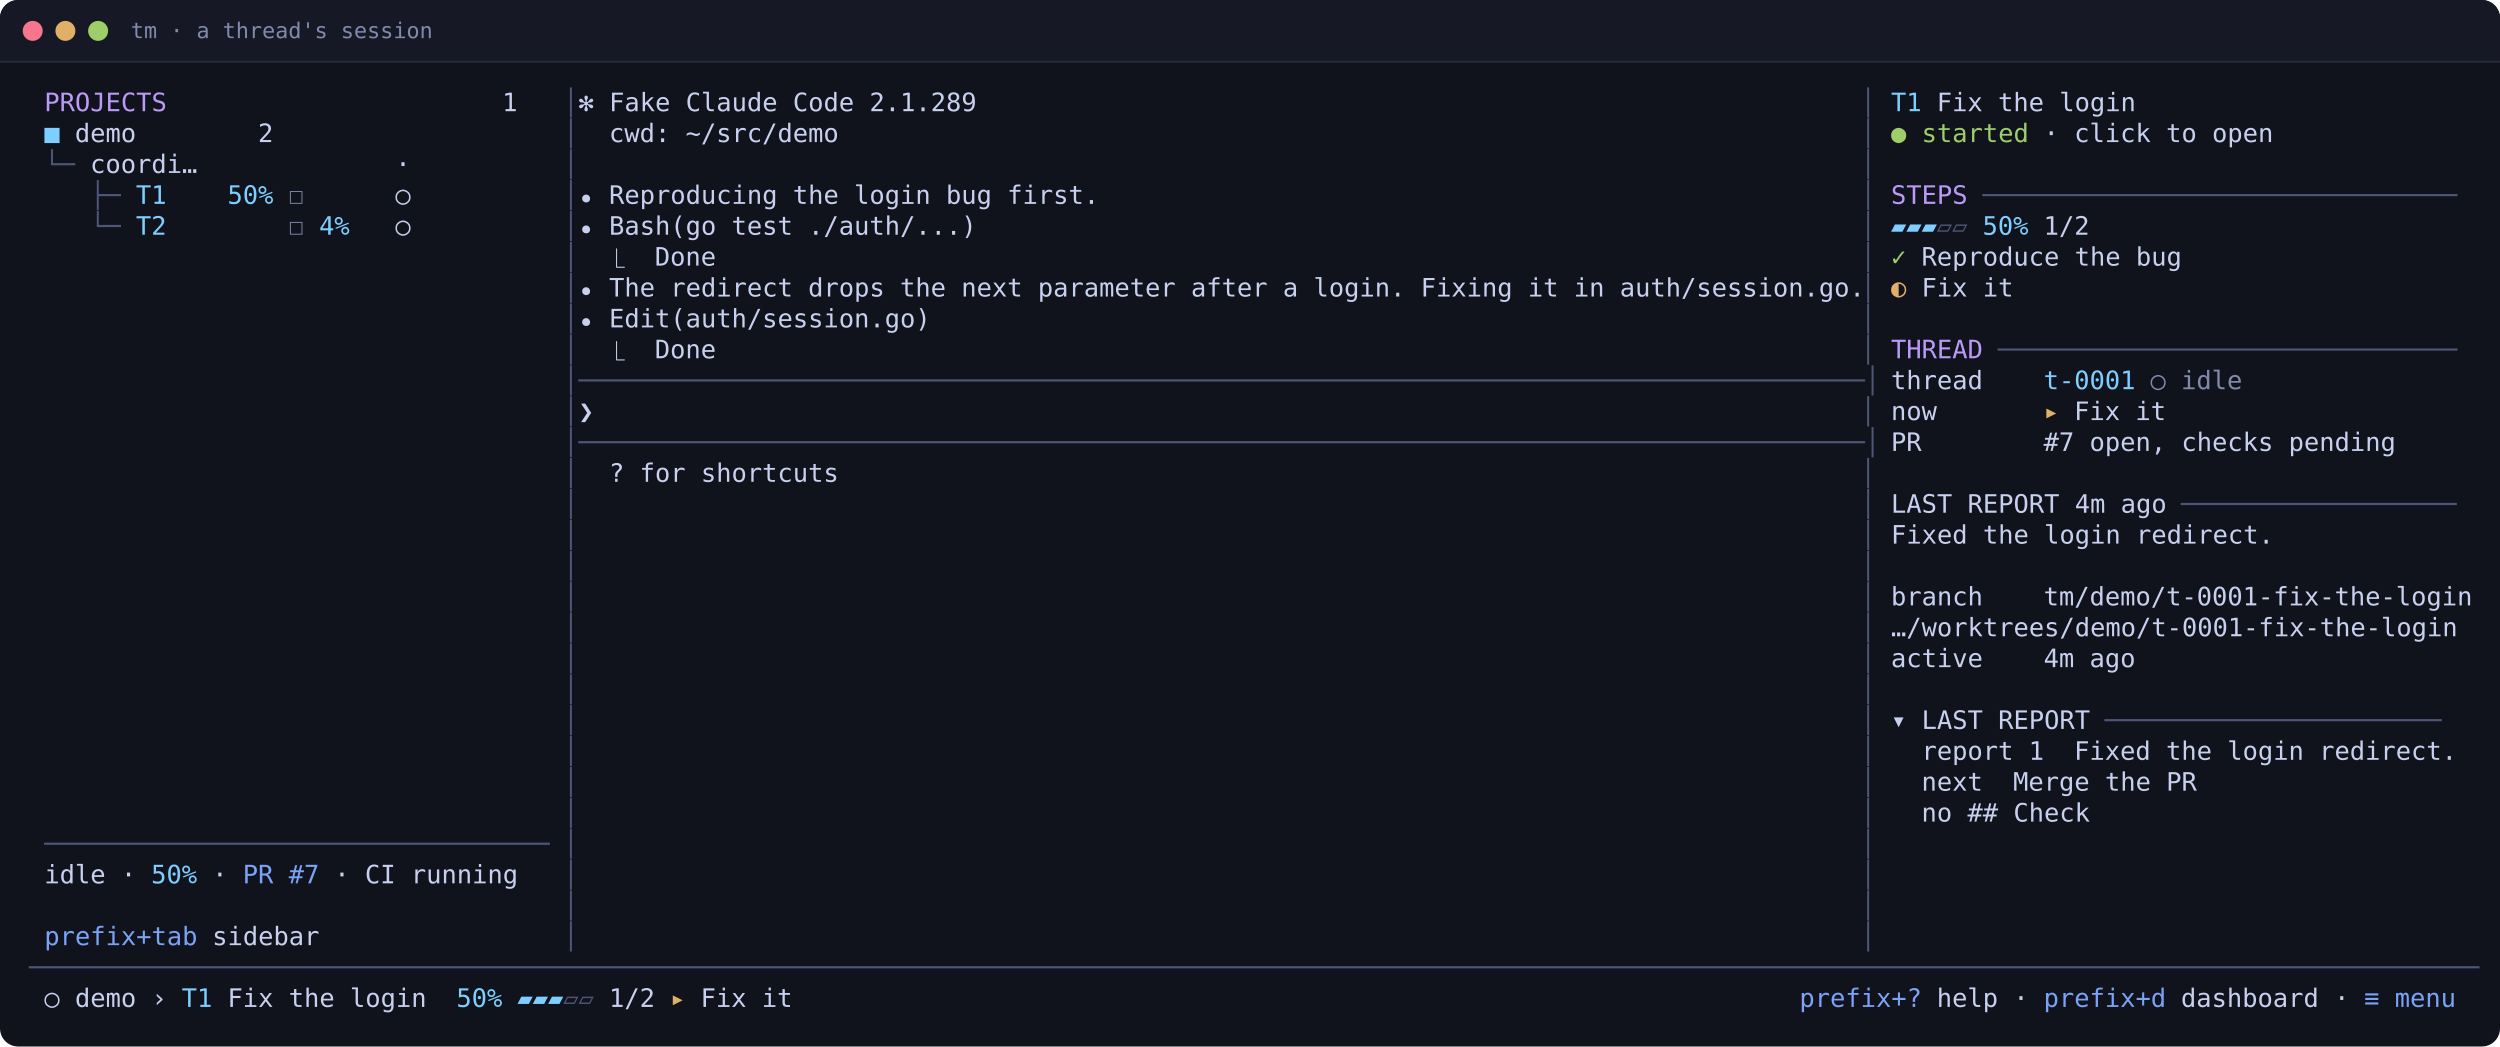
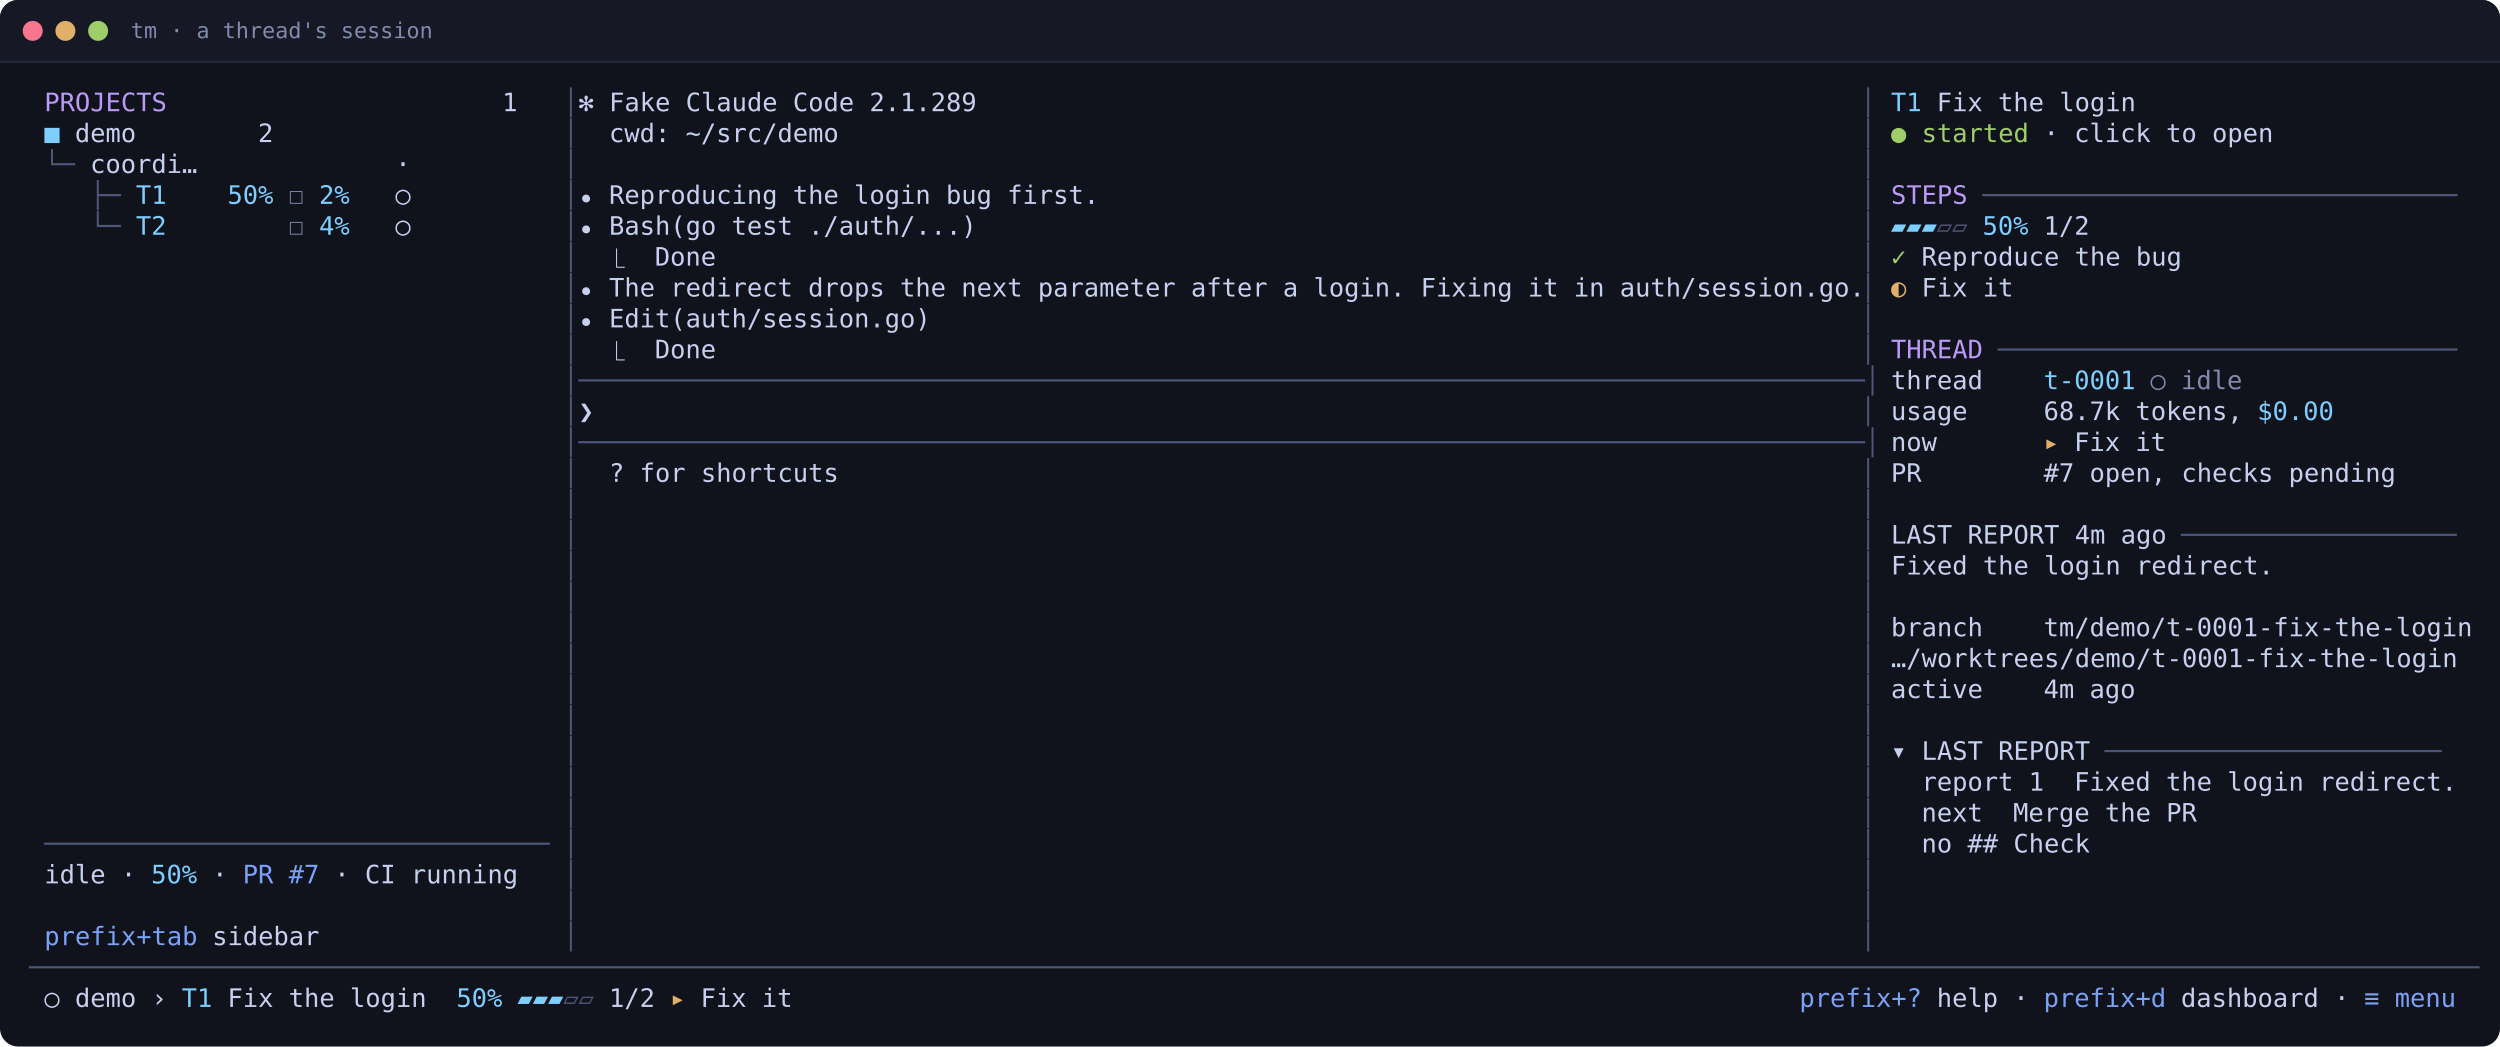
<svg xmlns="http://www.w3.org/2000/svg" width="1376" height="576" viewBox="0 0 1376 576" role="img" aria-labelledby="t">
  <style>text{font:14px ui-monospace,SFMono-Regular,Menlo,Consolas,'DejaVu Sans Mono','Liberation Mono',monospace;white-space:pre}</style>
  <rect width="1376" height="576" rx="10" fill="#11131c" />
  <rect width="1376" height="34" rx="10" fill="#161925" />
  <rect y="24" width="1376" height="10" fill="#161925" />
  <line x1="0" y1="34" x2="1376" y2="34" stroke="#262a3d" />
  <circle cx="18" cy="17" r="5.5" fill="#f7768e" />
  <circle cx="36" cy="17" r="5.5" fill="#e0af68" />
  <circle cx="54" cy="17" r="5.5" fill="#9ece6a" />
  <text x="72" y="21" fill="#8189ad" style="font-size:12px">tm · a thread's session</text>
  <text x="24.4" y="61.2" fill="#bb9af7" font-weight="700" textLength="67.2" lengthAdjust="spacingAndGlyphs">PROJECTS</text>
  <text x="276.4" y="61.2" fill="#c8d0f0">1</text>
  <text x="310.0" y="61.2" fill="#4e5578">│</text>
  <text x="318.4" y="61.2" fill="#c8d0f0" textLength="218.4" lengthAdjust="spacingAndGlyphs">✻ Fake Claude Code 2.1.289</text>
  <text x="1024.0" y="61.2" fill="#4e5578">│</text>
  <text x="1040.8" y="61.2" fill="#7dcfff" font-weight="700" textLength="16.8" lengthAdjust="spacingAndGlyphs">T1</text>
  <text x="1066.0" y="61.2" fill="#c8d0f0" textLength="109.2" lengthAdjust="spacingAndGlyphs">Fix the login</text>
  <text x="24.4" y="78.2" fill="#7dcfff">■</text>
  <text x="41.2" y="78.2" fill="#c8d0f0" textLength="33.6" lengthAdjust="spacingAndGlyphs">demo</text>
  <text x="142.0" y="78.2" fill="#c8d0f0">2</text>
  <text x="310.0" y="78.2" fill="#4e5578">│</text>
  <text x="335.2" y="78.2" fill="#c8d0f0" textLength="126.0" lengthAdjust="spacingAndGlyphs">cwd: ~/src/demo</text>
  <text x="1024.0" y="78.2" fill="#4e5578">│</text>
  <text x="1040.8" y="78.2" fill="#9ece6a" textLength="75.6" lengthAdjust="spacingAndGlyphs">● started</text>
  <text x="1124.8" y="78.2" fill="#c8d0f0" textLength="126.0" lengthAdjust="spacingAndGlyphs">· click to open</text>
  <text x="24.4" y="95.2" fill="#4e5578" textLength="16.8" lengthAdjust="spacingAndGlyphs">└─</text>
  <text x="49.6" y="95.2" fill="#c8d0f0" textLength="58.8" lengthAdjust="spacingAndGlyphs">coordi…</text>
  <text x="217.6" y="95.2" fill="#c8d0f0">·</text>
  <text x="310.0" y="95.2" fill="#4e5578">│</text>
  <text x="1024.0" y="95.2" fill="#4e5578">│</text>
  <text x="49.6" y="112.2" fill="#4e5578" textLength="16.8" lengthAdjust="spacingAndGlyphs">├─</text>
  <text x="74.8" y="112.2" fill="#7dcfff" font-weight="700" textLength="16.8" lengthAdjust="spacingAndGlyphs">T1</text>
  <text x="125.2" y="112.2" fill="#7dcfff" textLength="25.2" lengthAdjust="spacingAndGlyphs">50%</text>
  <text x="158.8" y="112.2" fill="#8189ad">☐</text>
+   <text x="175.6" y="112.2" fill="#7dcfff" textLength="16.8" lengthAdjust="spacingAndGlyphs">2%</text>
  <text x="217.6" y="112.2" fill="#c8d0f0">○</text>
  <text x="310.0" y="112.2" fill="#4e5578">│</text>
  <text x="318.4" y="112.2" fill="#c8d0f0" textLength="285.6" lengthAdjust="spacingAndGlyphs">⏺ Reproducing the login bug first.</text>
  <text x="1024.0" y="112.2" fill="#4e5578">│</text>
  <text x="1040.8" y="112.2" fill="#bb9af7" font-weight="700" textLength="42.0" lengthAdjust="spacingAndGlyphs">STEPS</text>
  <text x="1091.2" y="112.2" fill="#4e5578" textLength="260.4" lengthAdjust="spacingAndGlyphs">───────────────────────────────</text>
  <text x="49.6" y="129.2" fill="#4e5578" textLength="16.8" lengthAdjust="spacingAndGlyphs">└─</text>
  <text x="74.8" y="129.2" fill="#7dcfff" font-weight="700" textLength="16.8" lengthAdjust="spacingAndGlyphs">T2</text>
  <text x="158.8" y="129.2" fill="#8189ad">☐</text>
  <text x="175.6" y="129.2" fill="#7dcfff" textLength="16.8" lengthAdjust="spacingAndGlyphs">4%</text>
  <text x="217.6" y="129.2" fill="#c8d0f0">○</text>
  <text x="310.0" y="129.2" fill="#4e5578">│</text>
  <text x="318.4" y="129.2" fill="#c8d0f0" textLength="218.4" lengthAdjust="spacingAndGlyphs">⏺ Bash(go test ./auth/...)</text>
  <text x="1024.0" y="129.2" fill="#4e5578">│</text>
  <text x="1040.8" y="129.2" fill="#7dcfff" textLength="25.2" lengthAdjust="spacingAndGlyphs">▰▰▰</text>
  <text x="1066.0" y="129.2" fill="#4e5578" textLength="16.8" lengthAdjust="spacingAndGlyphs">▱▱</text>
  <text x="1091.2" y="129.2" fill="#7dcfff" textLength="25.2" lengthAdjust="spacingAndGlyphs">50%</text>
  <text x="1124.8" y="129.2" fill="#c8d0f0" textLength="25.2" lengthAdjust="spacingAndGlyphs">1/2</text>
  <text x="310.0" y="146.2" fill="#4e5578">│</text>
  <text x="335.2" y="146.2" fill="#c8d0f0">⎿</text>
  <text x="360.4" y="146.2" fill="#c8d0f0" textLength="33.6" lengthAdjust="spacingAndGlyphs">Done</text>
  <text x="1024.0" y="146.2" fill="#4e5578">│</text>
  <text x="1040.8" y="146.2" fill="#9ece6a">✓</text>
  <text x="1057.6" y="146.2" fill="#c8d0f0" textLength="142.8" lengthAdjust="spacingAndGlyphs">Reproduce the bug</text>
  <text x="310.0" y="163.2" fill="#4e5578">│</text>
  <text x="318.4" y="163.2" fill="#c8d0f0" textLength="705.6" lengthAdjust="spacingAndGlyphs">⏺ The redirect drops the next parameter after a login. Fixing it in auth/session.go.</text>
  <text x="1024.0" y="163.2" fill="#4e5578">│</text>
  <text x="1040.8" y="163.2" fill="#e0af68">◐</text>
  <text x="1057.6" y="163.2" fill="#c8d0f0" textLength="50.4" lengthAdjust="spacingAndGlyphs">Fix it</text>
  <text x="310.0" y="180.2" fill="#4e5578">│</text>
  <text x="318.4" y="180.2" fill="#c8d0f0" textLength="193.2" lengthAdjust="spacingAndGlyphs">⏺ Edit(auth/session.go)</text>
  <text x="1024.0" y="180.2" fill="#4e5578">│</text>
  <text x="310.0" y="197.2" fill="#4e5578">│</text>
  <text x="335.2" y="197.2" fill="#c8d0f0">⎿</text>
  <text x="360.4" y="197.2" fill="#c8d0f0" textLength="33.6" lengthAdjust="spacingAndGlyphs">Done</text>
  <text x="1024.0" y="197.2" fill="#4e5578">│</text>
  <text x="1040.8" y="197.2" fill="#bb9af7" font-weight="700" textLength="50.4" lengthAdjust="spacingAndGlyphs">THREAD</text>
  <text x="1099.6" y="197.2" fill="#4e5578" textLength="252.0" lengthAdjust="spacingAndGlyphs">──────────────────────────────</text>
  <text x="310.0" y="214.2" fill="#4e5578" textLength="722.4" lengthAdjust="spacingAndGlyphs">│────────────────────────────────────────────────────────────────────────────────────│</text>
  <text x="1040.8" y="214.2" fill="#c8d0f0" textLength="50.4" lengthAdjust="spacingAndGlyphs">thread</text>
  <text x="1124.8" y="214.2" fill="#7dcfff" font-weight="700" textLength="50.4" lengthAdjust="spacingAndGlyphs">t-0001</text>
  <text x="1183.6" y="214.2" fill="#8189ad" textLength="50.4" lengthAdjust="spacingAndGlyphs">○ idle</text>
  <text x="310.0" y="231.2" fill="#4e5578">│</text>
  <text x="318.4" y="231.2" fill="#c8d0f0">❯</text>
  <text x="1024.0" y="231.2" fill="#4e5578">│</text>
-   <text x="1040.8" y="231.2" fill="#c8d0f0" textLength="25.2" lengthAdjust="spacingAndGlyphs">now</text>
-   <text x="1124.8" y="231.2" fill="#e0af68">▸</text>
-   <text x="1141.6" y="231.2" fill="#c8d0f0" textLength="50.4" lengthAdjust="spacingAndGlyphs">Fix it</text>
+   <text x="1040.8" y="231.2" fill="#c8d0f0" textLength="42.0" lengthAdjust="spacingAndGlyphs">usage</text>
+   <text x="1124.8" y="231.2" fill="#c8d0f0" textLength="109.2" lengthAdjust="spacingAndGlyphs">68.7k tokens,</text>
+   <text x="1242.4" y="231.2" fill="#7dcfff" textLength="42.0" lengthAdjust="spacingAndGlyphs">$0.00</text>
  <text x="310.0" y="248.2" fill="#4e5578" textLength="722.4" lengthAdjust="spacingAndGlyphs">│────────────────────────────────────────────────────────────────────────────────────│</text>
-   <text x="1040.8" y="248.2" fill="#c8d0f0" textLength="16.8" lengthAdjust="spacingAndGlyphs">PR</text>
-   <text x="1124.8" y="248.2" fill="#c8d0f0" textLength="193.2" lengthAdjust="spacingAndGlyphs">#7 open, checks pending</text>
+   <text x="1040.8" y="248.2" fill="#c8d0f0" textLength="25.2" lengthAdjust="spacingAndGlyphs">now</text>
+   <text x="1124.8" y="248.2" fill="#e0af68">▸</text>
+   <text x="1141.6" y="248.2" fill="#c8d0f0" textLength="50.4" lengthAdjust="spacingAndGlyphs">Fix it</text>
  <text x="310.0" y="265.2" fill="#4e5578">│</text>
  <text x="335.2" y="265.2" fill="#c8d0f0" textLength="126.0" lengthAdjust="spacingAndGlyphs">? for shortcuts</text>
  <text x="1024.0" y="265.2" fill="#4e5578">│</text>
+   <text x="1040.8" y="265.2" fill="#c8d0f0" textLength="16.8" lengthAdjust="spacingAndGlyphs">PR</text>
+   <text x="1124.8" y="265.2" fill="#c8d0f0" textLength="193.2" lengthAdjust="spacingAndGlyphs">#7 open, checks pending</text>
  <text x="310.0" y="282.2" fill="#4e5578">│</text>
  <text x="1024.0" y="282.2" fill="#4e5578">│</text>
-   <text x="1040.8" y="282.2" fill="#c8d0f0" textLength="151.2" lengthAdjust="spacingAndGlyphs">LAST REPORT 4m ago</text>
-   <text x="1200.4" y="282.2" fill="#4e5578" textLength="151.2" lengthAdjust="spacingAndGlyphs">──────────────────</text>
  <text x="310.0" y="299.2" fill="#4e5578">│</text>
  <text x="1024.0" y="299.2" fill="#4e5578">│</text>
-   <text x="1040.8" y="299.2" fill="#c8d0f0" textLength="210.0" lengthAdjust="spacingAndGlyphs">Fixed the login redirect.</text>
+   <text x="1040.8" y="299.2" fill="#c8d0f0" textLength="151.2" lengthAdjust="spacingAndGlyphs">LAST REPORT 4m ago</text>
+   <text x="1200.4" y="299.2" fill="#4e5578" textLength="151.2" lengthAdjust="spacingAndGlyphs">──────────────────</text>
  <text x="310.0" y="316.2" fill="#4e5578">│</text>
  <text x="1024.0" y="316.2" fill="#4e5578">│</text>
+   <text x="1040.8" y="316.2" fill="#c8d0f0" textLength="210.0" lengthAdjust="spacingAndGlyphs">Fixed the login redirect.</text>
  <text x="310.0" y="333.2" fill="#4e5578">│</text>
  <text x="1024.0" y="333.2" fill="#4e5578">│</text>
-   <text x="1040.8" y="333.2" fill="#c8d0f0" textLength="50.4" lengthAdjust="spacingAndGlyphs">branch</text>
-   <text x="1124.8" y="333.2" fill="#c8d0f0" textLength="235.2" lengthAdjust="spacingAndGlyphs">tm/demo/t-0001-fix-the-login</text>
  <text x="310.0" y="350.2" fill="#4e5578">│</text>
  <text x="1024.0" y="350.2" fill="#4e5578">│</text>
-   <text x="1040.8" y="350.2" fill="#c8d0f0" textLength="310.8" lengthAdjust="spacingAndGlyphs">…/worktrees/demo/t-0001-fix-the-login</text>
+   <text x="1040.8" y="350.2" fill="#c8d0f0" textLength="50.4" lengthAdjust="spacingAndGlyphs">branch</text>
+   <text x="1124.8" y="350.2" fill="#c8d0f0" textLength="235.2" lengthAdjust="spacingAndGlyphs">tm/demo/t-0001-fix-the-login</text>
  <text x="310.0" y="367.2" fill="#4e5578">│</text>
  <text x="1024.0" y="367.2" fill="#4e5578">│</text>
-   <text x="1040.8" y="367.2" fill="#c8d0f0" textLength="50.4" lengthAdjust="spacingAndGlyphs">active</text>
-   <text x="1124.8" y="367.2" fill="#c8d0f0" textLength="50.4" lengthAdjust="spacingAndGlyphs">4m ago</text>
+   <text x="1040.8" y="367.2" fill="#c8d0f0" textLength="310.8" lengthAdjust="spacingAndGlyphs">…/worktrees/demo/t-0001-fix-the-login</text>
  <text x="310.0" y="384.2" fill="#4e5578">│</text>
  <text x="1024.0" y="384.2" fill="#4e5578">│</text>
+   <text x="1040.8" y="384.2" fill="#c8d0f0" textLength="50.4" lengthAdjust="spacingAndGlyphs">active</text>
+   <text x="1124.8" y="384.2" fill="#c8d0f0" textLength="50.4" lengthAdjust="spacingAndGlyphs">4m ago</text>
  <text x="310.0" y="401.2" fill="#4e5578">│</text>
  <text x="1024.0" y="401.2" fill="#4e5578">│</text>
-   <text x="1040.8" y="401.2" fill="#c8d0f0" textLength="109.2" lengthAdjust="spacingAndGlyphs">▾ LAST REPORT</text>
-   <text x="1158.4" y="401.2" fill="#4e5578" textLength="184.8" lengthAdjust="spacingAndGlyphs">──────────────────────</text>
  <text x="310.0" y="418.2" fill="#4e5578">│</text>
  <text x="1024.0" y="418.2" fill="#4e5578">│</text>
-   <text x="1057.6" y="418.2" fill="#c8d0f0" textLength="67.2" lengthAdjust="spacingAndGlyphs">report 1</text>
-   <text x="1141.6" y="418.2" fill="#c8d0f0" textLength="210.0" lengthAdjust="spacingAndGlyphs">Fixed the login redirect.</text>
+   <text x="1040.8" y="418.2" fill="#c8d0f0" textLength="109.2" lengthAdjust="spacingAndGlyphs">▾ LAST REPORT</text>
+   <text x="1158.4" y="418.2" fill="#4e5578" textLength="184.8" lengthAdjust="spacingAndGlyphs">──────────────────────</text>
  <text x="310.0" y="435.2" fill="#4e5578">│</text>
  <text x="1024.0" y="435.2" fill="#4e5578">│</text>
-   <text x="1057.6" y="435.2" fill="#c8d0f0" textLength="33.6" lengthAdjust="spacingAndGlyphs">next</text>
-   <text x="1108.0" y="435.2" fill="#c8d0f0" textLength="100.8" lengthAdjust="spacingAndGlyphs">Merge the PR</text>
+   <text x="1057.6" y="435.2" fill="#c8d0f0" textLength="67.2" lengthAdjust="spacingAndGlyphs">report 1</text>
+   <text x="1141.6" y="435.2" fill="#c8d0f0" textLength="210.0" lengthAdjust="spacingAndGlyphs">Fixed the login redirect.</text>
  <text x="310.0" y="452.2" fill="#4e5578">│</text>
  <text x="1024.0" y="452.2" fill="#4e5578">│</text>
-   <text x="1057.6" y="452.2" fill="#c8d0f0" textLength="92.4" lengthAdjust="spacingAndGlyphs">no ## Check</text>
+   <text x="1057.6" y="452.2" fill="#c8d0f0" textLength="33.6" lengthAdjust="spacingAndGlyphs">next</text>
+   <text x="1108.0" y="452.2" fill="#c8d0f0" textLength="100.8" lengthAdjust="spacingAndGlyphs">Merge the PR</text>
  <text x="24.4" y="469.2" fill="#4e5578" textLength="277.2" lengthAdjust="spacingAndGlyphs">─────────────────────────────────</text>
  <text x="310.0" y="469.2" fill="#4e5578">│</text>
  <text x="1024.0" y="469.2" fill="#4e5578">│</text>
+   <text x="1057.6" y="469.2" fill="#c8d0f0" textLength="92.4" lengthAdjust="spacingAndGlyphs">no ## Check</text>
  <text x="24.4" y="486.2" fill="#c8d0f0" textLength="50.4" lengthAdjust="spacingAndGlyphs">idle ·</text>
  <text x="83.2" y="486.2" fill="#7dcfff" textLength="25.2" lengthAdjust="spacingAndGlyphs">50%</text>
  <text x="116.8" y="486.2" fill="#c8d0f0">·</text>
  <text x="133.6" y="486.2" fill="#7aa2f7" textLength="42.0" lengthAdjust="spacingAndGlyphs">PR #7</text>
  <text x="184.0" y="486.2" fill="#c8d0f0" textLength="100.8" lengthAdjust="spacingAndGlyphs">· CI running</text>
  <text x="310.0" y="486.2" fill="#4e5578">│</text>
  <text x="1024.0" y="486.2" fill="#4e5578">│</text>
  <text x="310.0" y="503.2" fill="#4e5578">│</text>
  <text x="1024.0" y="503.2" fill="#4e5578">│</text>
  <text x="24.4" y="520.2" fill="#7aa2f7" textLength="84.0" lengthAdjust="spacingAndGlyphs">prefix+tab</text>
  <text x="116.8" y="520.2" fill="#c8d0f0" textLength="58.8" lengthAdjust="spacingAndGlyphs">sidebar</text>
  <text x="310.0" y="520.2" fill="#4e5578">│</text>
  <text x="1024.0" y="520.2" fill="#4e5578">│</text>
  <text x="16.0" y="537.2" fill="#4e5578" textLength="1344.0" lengthAdjust="spacingAndGlyphs">────────────────────────────────────────────────────────────────────────────────────────────────────────────────────────────────────────────────────────────────</text>
  <text x="24.4" y="554.2" fill="#c8d0f0" textLength="67.2" lengthAdjust="spacingAndGlyphs">○ demo ›</text>
  <text x="100.0" y="554.2" fill="#7dcfff" font-weight="700" textLength="16.8" lengthAdjust="spacingAndGlyphs">T1</text>
  <text x="125.2" y="554.2" fill="#c8d0f0" textLength="109.2" lengthAdjust="spacingAndGlyphs">Fix the login</text>
  <text x="251.2" y="554.2" fill="#7dcfff" textLength="25.2" lengthAdjust="spacingAndGlyphs">50%</text>
  <text x="284.8" y="554.2" fill="#7dcfff" textLength="25.2" lengthAdjust="spacingAndGlyphs">▰▰▰</text>
  <text x="310.0" y="554.2" fill="#4e5578" textLength="16.8" lengthAdjust="spacingAndGlyphs">▱▱</text>
  <text x="335.2" y="554.2" fill="#c8d0f0" textLength="25.2" lengthAdjust="spacingAndGlyphs">1/2</text>
  <text x="368.8" y="554.2" fill="#e0af68">▸</text>
  <text x="385.6" y="554.2" fill="#c8d0f0" textLength="50.4" lengthAdjust="spacingAndGlyphs">Fix it</text>
  <text x="990.4" y="554.2" fill="#7aa2f7" textLength="67.2" lengthAdjust="spacingAndGlyphs">prefix+?</text>
  <text x="1066.0" y="554.2" fill="#c8d0f0" textLength="50.4" lengthAdjust="spacingAndGlyphs">help ·</text>
  <text x="1124.8" y="554.2" fill="#7aa2f7" textLength="67.2" lengthAdjust="spacingAndGlyphs">prefix+d</text>
  <text x="1200.4" y="554.2" fill="#c8d0f0" textLength="92.4" lengthAdjust="spacingAndGlyphs">dashboard ·</text>
  <text x="1301.2" y="554.2" fill="#7aa2f7" textLength="50.4" lengthAdjust="spacingAndGlyphs">≡ menu</text>
</svg>
